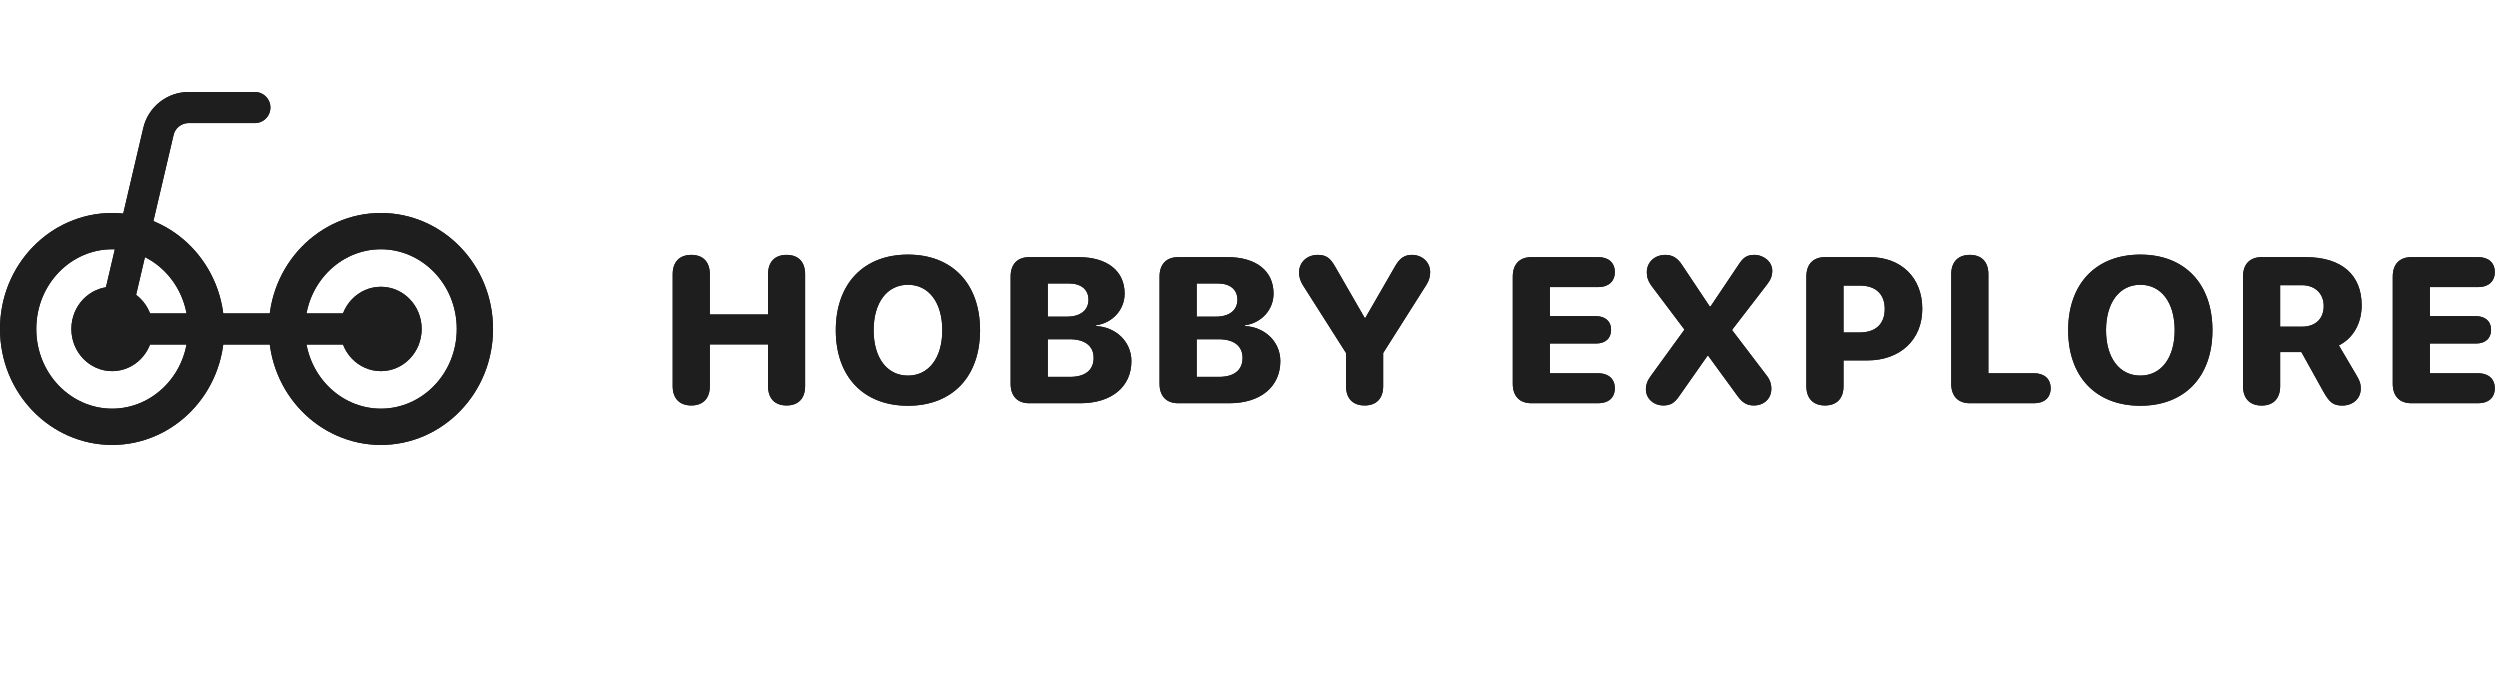
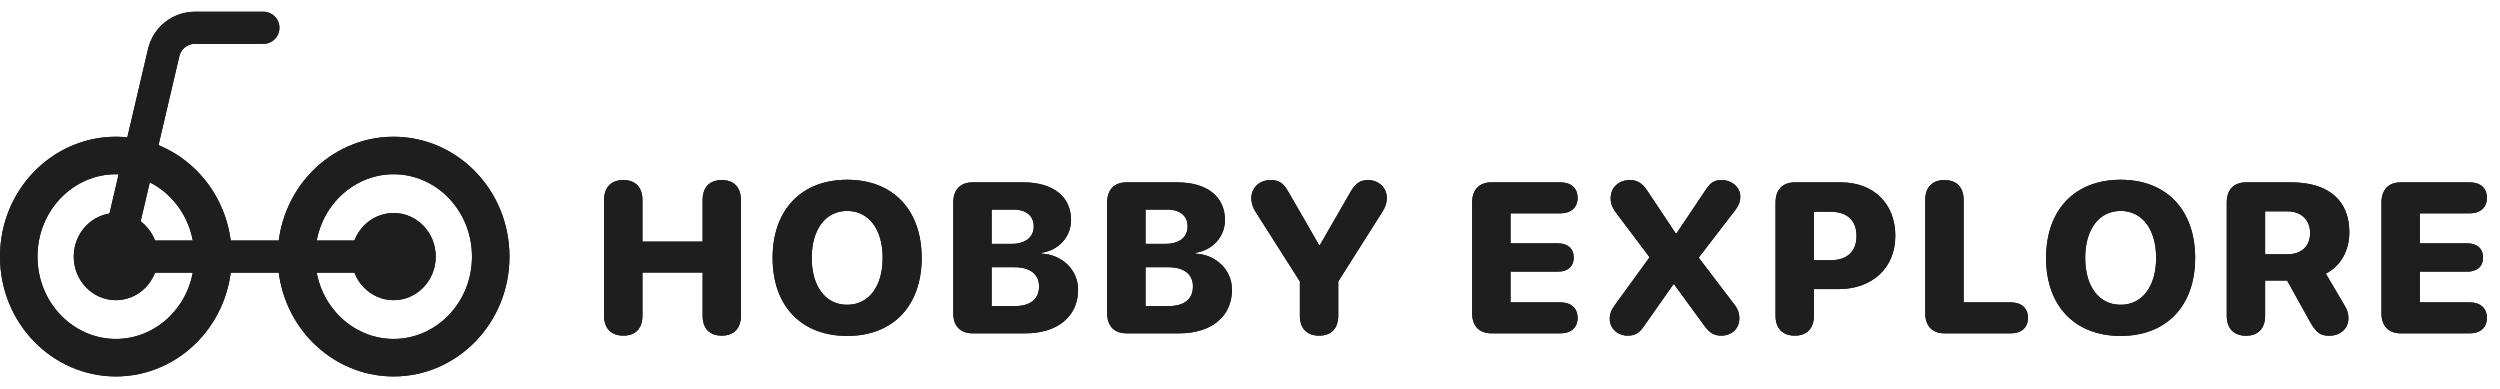
- <svg xmlns="http://www.w3.org/2000/svg" width="186" height="50" viewBox="0 0 186 50" fill="none">
-   <path d="M51.434 30.166C50.56 30.166 50.047 29.646 50.047 28.727V20.403C50.047 19.484 50.56 18.964 51.434 18.964C52.307 18.964 52.812 19.484 52.812 20.403V23.394H57.143V20.403C57.143 19.484 57.648 18.964 58.522 18.964C59.396 18.964 59.9 19.484 59.9 20.403V28.727C59.9 29.646 59.396 30.166 58.522 30.166C57.648 30.166 57.143 29.646 57.143 28.727V25.623H52.812V28.727C52.812 29.646 52.307 30.166 51.434 30.166ZM67.553 30.188C64.254 30.188 62.182 28.034 62.182 24.569C62.182 21.104 64.261 18.942 67.553 18.942C70.845 18.942 72.916 21.104 72.916 24.569C72.916 28.034 70.845 30.188 67.553 30.188ZM67.553 27.944C69.097 27.944 70.106 26.633 70.106 24.569C70.106 22.497 69.097 21.186 67.553 21.186C66.009 21.186 64.999 22.497 64.999 24.569C64.999 26.633 66.001 27.944 67.553 27.944ZM76.576 30C75.703 30 75.19 29.473 75.19 28.554V20.576C75.19 19.657 75.703 19.13 76.576 19.13H80.245C82.384 19.13 83.672 20.162 83.672 21.842C83.672 23.062 82.753 24.034 81.548 24.2V24.26C83.017 24.328 84.177 25.42 84.177 26.866C84.177 28.772 82.708 30 80.38 30H76.576ZM77.955 23.559H79.379C80.38 23.559 80.983 23.085 80.983 22.301C80.983 21.541 80.441 21.089 79.514 21.089H77.955V23.559ZM77.955 28.041H79.597C80.734 28.041 81.367 27.544 81.367 26.625C81.367 25.736 80.719 25.239 79.582 25.239H77.955V28.041ZM87.656 30C86.782 30 86.27 29.473 86.27 28.554V20.576C86.27 19.657 86.782 19.13 87.656 19.13H91.325C93.464 19.13 94.752 20.162 94.752 21.842C94.752 23.062 93.833 24.034 92.628 24.2V24.26C94.097 24.328 95.257 25.42 95.257 26.866C95.257 28.772 93.788 30 91.46 30H87.656ZM89.035 23.559H90.459C91.46 23.559 92.063 23.085 92.063 22.301C92.063 21.541 91.521 21.089 90.594 21.089H89.035V23.559ZM89.035 28.041H90.677C91.814 28.041 92.447 27.544 92.447 26.625C92.447 25.736 91.799 25.239 90.662 25.239H89.035V28.041ZM101.531 30.166C100.65 30.166 100.145 29.646 100.145 28.727V26.264L96.936 21.217C96.74 20.908 96.65 20.591 96.65 20.275C96.65 19.514 97.237 18.964 98.043 18.964C98.646 18.964 98.97 19.183 99.339 19.846L101.531 23.65H101.584L103.776 19.846C104.13 19.213 104.491 18.964 105.041 18.964C105.825 18.964 106.405 19.514 106.405 20.253C106.405 20.584 106.314 20.893 106.111 21.209L102.909 26.264V28.727C102.909 29.646 102.405 30.166 101.531 30.166ZM113.936 30C113.062 30 112.55 29.473 112.55 28.554V20.576C112.55 19.657 113.062 19.13 113.936 19.13H118.915C119.661 19.13 120.143 19.537 120.143 20.245C120.143 20.953 119.646 21.36 118.915 21.36H115.314V23.522H118.749C119.42 23.522 119.864 23.898 119.864 24.539C119.864 25.179 119.435 25.556 118.749 25.556H115.314V27.77H118.915C119.646 27.77 120.143 28.177 120.143 28.885C120.143 29.593 119.661 30 118.915 30H113.936ZM123.75 30.166C123.02 30.166 122.455 29.638 122.455 28.968C122.455 28.622 122.56 28.32 122.846 27.936L125.302 24.554V24.494L122.944 21.36C122.62 20.938 122.522 20.629 122.522 20.26C122.522 19.507 123.102 18.964 123.908 18.964C124.428 18.964 124.812 19.198 125.144 19.71L127.208 22.806H127.261L129.4 19.62C129.709 19.16 129.98 18.964 130.515 18.964C131.23 18.964 131.856 19.477 131.856 20.14C131.856 20.501 131.75 20.802 131.479 21.149L128.88 24.524V24.576L131.404 27.891C131.682 28.237 131.788 28.554 131.788 28.93C131.788 29.654 131.245 30.166 130.485 30.166C129.98 30.166 129.648 29.97 129.287 29.48L127.095 26.475H127.035L124.91 29.503C124.571 29.985 124.27 30.166 123.75 30.166ZM135.779 30.166C134.906 30.166 134.393 29.646 134.393 28.727V20.576C134.393 19.657 134.906 19.13 135.779 19.13H139.101C141.437 19.13 143.018 20.644 143.018 22.979C143.018 25.299 141.354 26.814 138.936 26.814H137.158V28.727C137.158 29.646 136.653 30.166 135.779 30.166ZM137.158 24.735H138.356C139.531 24.735 140.224 24.124 140.224 22.987C140.224 21.857 139.531 21.247 138.371 21.247H137.158V24.735ZM146.558 30C145.684 30 145.172 29.473 145.172 28.554V20.403C145.172 19.484 145.684 18.964 146.558 18.964C147.432 18.964 147.936 19.484 147.936 20.403V27.77H151.341C152.08 27.77 152.569 28.177 152.569 28.885C152.569 29.593 152.087 30 151.341 30H146.558ZM159.242 30.188C155.943 30.188 153.871 28.034 153.871 24.569C153.871 21.104 155.951 18.942 159.242 18.942C162.534 18.942 164.606 21.104 164.606 24.569C164.606 28.034 162.534 30.188 159.242 30.188ZM159.242 27.944C160.787 27.944 161.796 26.633 161.796 24.569C161.796 22.497 160.787 21.186 159.242 21.186C157.698 21.186 156.689 22.497 156.689 24.569C156.689 26.633 157.691 27.944 159.242 27.944ZM168.266 30.173C167.392 30.173 166.88 29.646 166.88 28.735V20.576C166.88 19.657 167.392 19.13 168.266 19.13H171.535C174.247 19.13 175.708 20.471 175.708 22.716C175.708 23.996 175.121 25.141 174.013 25.699L175.347 27.966C175.588 28.365 175.641 28.591 175.641 28.915C175.641 29.646 175.068 30.173 174.262 30.173C173.592 30.173 173.305 29.94 172.838 29.096L171.226 26.196H169.644V28.735C169.644 29.646 169.14 30.173 168.266 30.173ZM169.644 24.305H171.264C172.281 24.305 172.884 23.71 172.884 22.768C172.884 21.842 172.243 21.217 171.256 21.217H169.644V24.305ZM179.406 30C178.532 30 178.02 29.473 178.02 28.554V20.576C178.02 19.657 178.532 19.13 179.406 19.13H184.385C185.131 19.13 185.613 19.537 185.613 20.245C185.613 20.953 185.116 21.36 184.385 21.36H180.785V23.522H184.22C184.89 23.522 185.335 23.898 185.335 24.539C185.335 25.179 184.905 25.556 184.22 25.556H180.785V27.77H184.385C185.116 27.77 185.613 28.177 185.613 28.885C185.613 29.593 185.131 30 184.385 30H179.406Z" fill="#1E1E1E" />
-   <path d="M51.434 30.166C50.56 30.166 50.047 29.646 50.047 28.727V20.403C50.047 19.484 50.56 18.964 51.434 18.964C52.307 18.964 52.812 19.484 52.812 20.403V23.394H57.143V20.403C57.143 19.484 57.648 18.964 58.522 18.964C59.396 18.964 59.9 19.484 59.9 20.403V28.727C59.9 29.646 59.396 30.166 58.522 30.166C57.648 30.166 57.143 29.646 57.143 28.727V25.623H52.812V28.727C52.812 29.646 52.307 30.166 51.434 30.166ZM67.553 30.188C64.254 30.188 62.182 28.034 62.182 24.569C62.182 21.104 64.261 18.942 67.553 18.942C70.845 18.942 72.916 21.104 72.916 24.569C72.916 28.034 70.845 30.188 67.553 30.188ZM67.553 27.944C69.097 27.944 70.106 26.633 70.106 24.569C70.106 22.497 69.097 21.186 67.553 21.186C66.009 21.186 64.999 22.497 64.999 24.569C64.999 26.633 66.001 27.944 67.553 27.944ZM76.576 30C75.703 30 75.19 29.473 75.19 28.554V20.576C75.19 19.657 75.703 19.13 76.576 19.13H80.245C82.384 19.13 83.672 20.162 83.672 21.842C83.672 23.062 82.753 24.034 81.548 24.2V24.26C83.017 24.328 84.177 25.42 84.177 26.866C84.177 28.772 82.708 30 80.38 30H76.576ZM77.955 23.559H79.379C80.38 23.559 80.983 23.085 80.983 22.301C80.983 21.541 80.441 21.089 79.514 21.089H77.955V23.559ZM77.955 28.041H79.597C80.734 28.041 81.367 27.544 81.367 26.625C81.367 25.736 80.719 25.239 79.582 25.239H77.955V28.041ZM87.656 30C86.782 30 86.27 29.473 86.27 28.554V20.576C86.27 19.657 86.782 19.13 87.656 19.13H91.325C93.464 19.13 94.752 20.162 94.752 21.842C94.752 23.062 93.833 24.034 92.628 24.2V24.26C94.097 24.328 95.257 25.42 95.257 26.866C95.257 28.772 93.788 30 91.46 30H87.656ZM89.035 23.559H90.459C91.46 23.559 92.063 23.085 92.063 22.301C92.063 21.541 91.521 21.089 90.594 21.089H89.035V23.559ZM89.035 28.041H90.677C91.814 28.041 92.447 27.544 92.447 26.625C92.447 25.736 91.799 25.239 90.662 25.239H89.035V28.041ZM101.531 30.166C100.65 30.166 100.145 29.646 100.145 28.727V26.264L96.936 21.217C96.74 20.908 96.65 20.591 96.65 20.275C96.65 19.514 97.237 18.964 98.043 18.964C98.646 18.964 98.97 19.183 99.339 19.846L101.531 23.65H101.584L103.776 19.846C104.13 19.213 104.491 18.964 105.041 18.964C105.825 18.964 106.405 19.514 106.405 20.253C106.405 20.584 106.314 20.893 106.111 21.209L102.909 26.264V28.727C102.909 29.646 102.405 30.166 101.531 30.166ZM113.936 30C113.062 30 112.55 29.473 112.55 28.554V20.576C112.55 19.657 113.062 19.13 113.936 19.13H118.915C119.661 19.13 120.143 19.537 120.143 20.245C120.143 20.953 119.646 21.36 118.915 21.36H115.314V23.522H118.749C119.42 23.522 119.864 23.898 119.864 24.539C119.864 25.179 119.435 25.556 118.749 25.556H115.314V27.77H118.915C119.646 27.77 120.143 28.177 120.143 28.885C120.143 29.593 119.661 30 118.915 30H113.936ZM123.75 30.166C123.02 30.166 122.455 29.638 122.455 28.968C122.455 28.622 122.56 28.32 122.846 27.936L125.302 24.554V24.494L122.944 21.36C122.62 20.938 122.522 20.629 122.522 20.26C122.522 19.507 123.102 18.964 123.908 18.964C124.428 18.964 124.812 19.198 125.144 19.71L127.208 22.806H127.261L129.4 19.62C129.709 19.16 129.98 18.964 130.515 18.964C131.23 18.964 131.856 19.477 131.856 20.14C131.856 20.501 131.75 20.802 131.479 21.149L128.88 24.524V24.576L131.404 27.891C131.682 28.237 131.788 28.554 131.788 28.93C131.788 29.654 131.245 30.166 130.485 30.166C129.98 30.166 129.648 29.97 129.287 29.48L127.095 26.475H127.035L124.91 29.503C124.571 29.985 124.27 30.166 123.75 30.166ZM135.779 30.166C134.906 30.166 134.393 29.646 134.393 28.727V20.576C134.393 19.657 134.906 19.13 135.779 19.13H139.101C141.437 19.13 143.018 20.644 143.018 22.979C143.018 25.299 141.354 26.814 138.936 26.814H137.158V28.727C137.158 29.646 136.653 30.166 135.779 30.166ZM137.158 24.735H138.356C139.531 24.735 140.224 24.124 140.224 22.987C140.224 21.857 139.531 21.247 138.371 21.247H137.158V24.735ZM146.558 30C145.684 30 145.172 29.473 145.172 28.554V20.403C145.172 19.484 145.684 18.964 146.558 18.964C147.432 18.964 147.936 19.484 147.936 20.403V27.77H151.341C152.08 27.77 152.569 28.177 152.569 28.885C152.569 29.593 152.087 30 151.341 30H146.558ZM159.242 30.188C155.943 30.188 153.871 28.034 153.871 24.569C153.871 21.104 155.951 18.942 159.242 18.942C162.534 18.942 164.606 21.104 164.606 24.569C164.606 28.034 162.534 30.188 159.242 30.188ZM159.242 27.944C160.787 27.944 161.796 26.633 161.796 24.569C161.796 22.497 160.787 21.186 159.242 21.186C157.698 21.186 156.689 22.497 156.689 24.569C156.689 26.633 157.691 27.944 159.242 27.944ZM168.266 30.173C167.392 30.173 166.88 29.646 166.88 28.735V20.576C166.88 19.657 167.392 19.13 168.266 19.13H171.535C174.247 19.13 175.708 20.471 175.708 22.716C175.708 23.996 175.121 25.141 174.013 25.699L175.347 27.966C175.588 28.365 175.641 28.591 175.641 28.915C175.641 29.646 175.068 30.173 174.262 30.173C173.592 30.173 173.305 29.94 172.838 29.096L171.226 26.196H169.644V28.735C169.644 29.646 169.14 30.173 168.266 30.173ZM169.644 24.305H171.264C172.281 24.305 172.884 23.71 172.884 22.768C172.884 21.842 172.243 21.217 171.256 21.217H169.644V24.305ZM179.406 30C178.532 30 178.02 29.473 178.02 28.554V20.576C178.02 19.657 178.532 19.13 179.406 19.13H184.385C185.131 19.13 185.613 19.537 185.613 20.245C185.613 20.953 185.116 21.36 184.385 21.36H180.785V23.522H184.22C184.89 23.522 185.335 23.898 185.335 24.539C185.335 25.179 184.905 25.556 184.22 25.556H180.785V27.77H184.385C185.116 27.77 185.613 28.177 185.613 28.885C185.613 29.593 185.131 30 184.385 30H179.406Z" fill="#1E1E1E" />
-   <path d="M15.336 24.474C15.336 28.538 12.163 31.754 8.343 31.754C4.524 31.754 1.35 28.538 1.35 24.474C1.35 20.411 4.524 17.195 8.343 17.195C12.163 17.195 15.336 20.411 15.336 24.474Z" stroke="#1E1E1E" stroke-width="2.7" />
-   <path d="M15.336 24.474C15.336 28.538 12.163 31.754 8.343 31.754C4.524 31.754 1.35 28.538 1.35 24.474C1.35 20.411 4.524 17.195 8.343 17.195C12.163 17.195 15.336 20.411 15.336 24.474Z" stroke="#1E1E1E" stroke-width="2.7" />
-   <path d="M35.332 24.474C35.332 28.538 32.158 31.754 28.339 31.754C24.519 31.754 21.346 28.538 21.346 24.474C21.346 20.411 24.519 17.195 28.339 17.195C32.158 17.195 35.332 20.411 35.332 24.474Z" stroke="#1E1E1E" stroke-width="2.7" />
-   <path d="M35.332 24.474C35.332 28.538 32.158 31.754 28.339 31.754C24.519 31.754 21.346 28.538 21.346 24.474C21.346 20.411 24.519 17.195 28.339 17.195C32.158 17.195 35.332 20.411 35.332 24.474Z" stroke="#1E1E1E" stroke-width="2.7" />
-   <path d="M8.343 24.474L11.786 9.786C12.031 8.74 12.964 8 14.039 8H18.962" stroke="#1E1E1E" stroke-width="2.314" stroke-linecap="round" />
-   <path d="M8.343 24.474L11.786 9.786C12.031 8.74 12.964 8 14.039 8H18.962" stroke="#1E1E1E" stroke-width="2.314" stroke-linecap="round" />
-   <path d="M26.342 24.474L9.102 24.474" stroke="#1E1E1E" stroke-width="2.314" stroke-linecap="round" />
-   <path d="M26.342 24.474L9.102 24.474" stroke="#1E1E1E" stroke-width="2.314" stroke-linecap="round" />
-   <ellipse cx="8.343" cy="24.474" rx="3.034" ry="3.138" fill="#1E1E1E" />
-   <ellipse cx="8.343" cy="24.474" rx="3.034" ry="3.138" fill="#1E1E1E" />
-   <ellipse cx="28.339" cy="24.474" rx="3.034" ry="3.138" fill="#1E1E1E" />
-   <ellipse cx="28.339" cy="24.474" rx="3.034" ry="3.138" fill="#1E1E1E" />
+ <svg xmlns="http://www.w3.org/2000/svg" width="180" height="28" viewBox="0 0 180 28" fill="none">
+   <path d="M44.879 24.166C44.005 24.166 43.492 23.646 43.492 22.727V14.403C43.492 13.484 44.005 12.964 44.879 12.964C45.752 12.964 46.257 13.484 46.257 14.403V17.394H50.588V14.403C50.588 13.484 51.093 12.964 51.967 12.964C52.841 12.964 53.346 13.484 53.346 14.403V22.727C53.346 23.646 52.841 24.166 51.967 24.166C51.093 24.166 50.588 23.646 50.588 22.727V19.623H46.257V22.727C46.257 23.646 45.752 24.166 44.879 24.166ZM60.998 24.188C57.699 24.188 55.627 22.034 55.627 18.569C55.627 15.104 57.706 12.942 60.998 12.942C64.29 12.942 66.361 15.104 66.361 18.569C66.361 22.034 64.29 24.188 60.998 24.188ZM60.998 21.944C62.542 21.944 63.552 20.633 63.552 18.569C63.552 16.497 62.542 15.187 60.998 15.187C59.454 15.187 58.444 16.497 58.444 18.569C58.444 20.633 59.446 21.944 60.998 21.944ZM70.021 24C69.148 24 68.635 23.473 68.635 22.554V14.576C68.635 13.657 69.148 13.13 70.021 13.13H73.69C75.829 13.13 77.117 14.162 77.117 15.842C77.117 17.062 76.198 18.034 74.993 18.2V18.26C76.462 18.328 77.622 19.42 77.622 20.866C77.622 22.772 76.153 24 73.826 24H70.021ZM71.4 17.559H72.824C73.826 17.559 74.428 17.085 74.428 16.301C74.428 15.541 73.886 15.089 72.959 15.089H71.4V17.559ZM71.4 22.041H73.042C74.18 22.041 74.812 21.544 74.812 20.625C74.812 19.736 74.165 19.239 73.027 19.239H71.4V22.041ZM81.101 24C80.228 24 79.715 23.473 79.715 22.554V14.576C79.715 13.657 80.228 13.13 81.101 13.13H84.77C86.909 13.13 88.197 14.162 88.197 15.842C88.197 17.062 87.278 18.034 86.073 18.2V18.26C87.542 18.328 88.702 19.42 88.702 20.866C88.702 22.772 87.233 24 84.906 24H81.101ZM82.48 17.559H83.904C84.906 17.559 85.508 17.085 85.508 16.301C85.508 15.541 84.966 15.089 84.039 15.089H82.48V17.559ZM82.48 22.041H84.122C85.26 22.041 85.892 21.544 85.892 20.625C85.892 19.736 85.245 19.239 84.107 19.239H82.48V22.041ZM94.976 24.166C94.095 24.166 93.59 23.646 93.59 22.727V20.264L90.381 15.217C90.185 14.908 90.095 14.591 90.095 14.275C90.095 13.514 90.682 12.964 91.488 12.964C92.091 12.964 92.415 13.183 92.784 13.846L94.976 17.65H95.029L97.221 13.846C97.575 13.213 97.936 12.964 98.486 12.964C99.27 12.964 99.85 13.514 99.85 14.252C99.85 14.584 99.759 14.893 99.556 15.209L96.355 20.264V22.727C96.355 23.646 95.85 24.166 94.976 24.166ZM107.381 24C106.507 24 105.995 23.473 105.995 22.554V14.576C105.995 13.657 106.507 13.13 107.381 13.13H112.36C113.106 13.13 113.588 13.537 113.588 14.245C113.588 14.953 113.091 15.36 112.36 15.36H108.759V17.522H112.194C112.865 17.522 113.309 17.898 113.309 18.539C113.309 19.179 112.88 19.556 112.194 19.556H108.759V21.77H112.36C113.091 21.77 113.588 22.177 113.588 22.885C113.588 23.593 113.106 24 112.36 24H107.381ZM117.195 24.166C116.465 24.166 115.9 23.638 115.9 22.968C115.9 22.622 116.005 22.32 116.291 21.936L118.747 18.554V18.494L116.389 15.36C116.065 14.938 115.967 14.629 115.967 14.26C115.967 13.507 116.547 12.964 117.353 12.964C117.873 12.964 118.257 13.198 118.589 13.71L120.653 16.806H120.706L122.845 13.62C123.154 13.16 123.425 12.964 123.96 12.964C124.675 12.964 125.301 13.477 125.301 14.139C125.301 14.501 125.195 14.802 124.924 15.149L122.325 18.524V18.576L124.849 21.891C125.127 22.237 125.233 22.554 125.233 22.93C125.233 23.654 124.691 24.166 123.93 24.166C123.425 24.166 123.094 23.97 122.732 23.48L120.54 20.475H120.48L118.355 23.503C118.016 23.985 117.715 24.166 117.195 24.166ZM129.224 24.166C128.351 24.166 127.838 23.646 127.838 22.727V14.576C127.838 13.657 128.351 13.13 129.224 13.13H132.546C134.882 13.13 136.463 14.644 136.463 16.979C136.463 19.299 134.799 20.814 132.381 20.814H130.603V22.727C130.603 23.646 130.098 24.166 129.224 24.166ZM130.603 18.735H131.801C132.976 18.735 133.669 18.124 133.669 16.987C133.669 15.857 132.976 15.247 131.816 15.247H130.603V18.735ZM140.003 24C139.129 24 138.617 23.473 138.617 22.554V14.403C138.617 13.484 139.129 12.964 140.003 12.964C140.877 12.964 141.382 13.484 141.382 14.403V21.77H144.786C145.525 21.77 146.014 22.177 146.014 22.885C146.014 23.593 145.532 24 144.786 24H140.003ZM152.687 24.188C149.388 24.188 147.317 22.034 147.317 18.569C147.317 15.104 149.396 12.942 152.687 12.942C155.979 12.942 158.051 15.104 158.051 18.569C158.051 22.034 155.979 24.188 152.687 24.188ZM152.687 21.944C154.232 21.944 155.241 20.633 155.241 18.569C155.241 16.497 154.232 15.187 152.687 15.187C151.143 15.187 150.134 16.497 150.134 18.569C150.134 20.633 151.136 21.944 152.687 21.944ZM161.711 24.173C160.837 24.173 160.325 23.646 160.325 22.735V14.576C160.325 13.657 160.837 13.13 161.711 13.13H164.98C167.692 13.13 169.153 14.471 169.153 16.716C169.153 17.996 168.566 19.141 167.459 19.699L168.792 21.966C169.033 22.365 169.086 22.591 169.086 22.915C169.086 23.646 168.513 24.173 167.707 24.173C167.037 24.173 166.75 23.94 166.283 23.096L164.671 20.196H163.089V22.735C163.089 23.646 162.585 24.173 161.711 24.173ZM163.089 18.305H164.709C165.726 18.305 166.329 17.71 166.329 16.768C166.329 15.842 165.688 15.217 164.702 15.217H163.089V18.305ZM172.851 24C171.977 24 171.465 23.473 171.465 22.554V14.576C171.465 13.657 171.977 13.13 172.851 13.13H177.83C178.576 13.13 179.058 13.537 179.058 14.245C179.058 14.953 178.561 15.36 177.83 15.36H174.23V17.522H177.665C178.335 17.522 178.78 17.898 178.78 18.539C178.78 19.179 178.35 19.556 177.665 19.556H174.23V21.77H177.83C178.561 21.77 179.058 22.177 179.058 22.885C179.058 23.593 178.576 24 177.83 24H172.851Z" fill="#1E1E1E" />
+   <path d="M44.879 24.166C44.005 24.166 43.492 23.646 43.492 22.727V14.403C43.492 13.484 44.005 12.964 44.879 12.964C45.752 12.964 46.257 13.484 46.257 14.403V17.394H50.588V14.403C50.588 13.484 51.093 12.964 51.967 12.964C52.841 12.964 53.346 13.484 53.346 14.403V22.727C53.346 23.646 52.841 24.166 51.967 24.166C51.093 24.166 50.588 23.646 50.588 22.727V19.623H46.257V22.727C46.257 23.646 45.752 24.166 44.879 24.166ZM60.998 24.188C57.699 24.188 55.627 22.034 55.627 18.569C55.627 15.104 57.706 12.942 60.998 12.942C64.29 12.942 66.361 15.104 66.361 18.569C66.361 22.034 64.29 24.188 60.998 24.188ZM60.998 21.944C62.542 21.944 63.552 20.633 63.552 18.569C63.552 16.497 62.542 15.187 60.998 15.187C59.454 15.187 58.444 16.497 58.444 18.569C58.444 20.633 59.446 21.944 60.998 21.944ZM70.021 24C69.148 24 68.635 23.473 68.635 22.554V14.576C68.635 13.657 69.148 13.13 70.021 13.13H73.69C75.829 13.13 77.117 14.162 77.117 15.842C77.117 17.062 76.198 18.034 74.993 18.2V18.26C76.462 18.328 77.622 19.42 77.622 20.866C77.622 22.772 76.153 24 73.826 24H70.021ZM71.4 17.559H72.824C73.826 17.559 74.428 17.085 74.428 16.301C74.428 15.541 73.886 15.089 72.959 15.089H71.4V17.559ZM71.4 22.041H73.042C74.18 22.041 74.812 21.544 74.812 20.625C74.812 19.736 74.165 19.239 73.027 19.239H71.4V22.041ZM81.101 24C80.228 24 79.715 23.473 79.715 22.554V14.576C79.715 13.657 80.228 13.13 81.101 13.13H84.77C86.909 13.13 88.197 14.162 88.197 15.842C88.197 17.062 87.278 18.034 86.073 18.2V18.26C87.542 18.328 88.702 19.42 88.702 20.866C88.702 22.772 87.233 24 84.906 24H81.101ZM82.48 17.559H83.904C84.906 17.559 85.508 17.085 85.508 16.301C85.508 15.541 84.966 15.089 84.039 15.089H82.48V17.559ZM82.48 22.041H84.122C85.26 22.041 85.892 21.544 85.892 20.625C85.892 19.736 85.245 19.239 84.107 19.239H82.48V22.041ZM94.976 24.166C94.095 24.166 93.59 23.646 93.59 22.727V20.264L90.381 15.217C90.185 14.908 90.095 14.591 90.095 14.275C90.095 13.514 90.682 12.964 91.488 12.964C92.091 12.964 92.415 13.183 92.784 13.846L94.976 17.65H95.029L97.221 13.846C97.575 13.213 97.936 12.964 98.486 12.964C99.27 12.964 99.85 13.514 99.85 14.252C99.85 14.584 99.759 14.893 99.556 15.209L96.355 20.264V22.727C96.355 23.646 95.85 24.166 94.976 24.166ZM107.381 24C106.507 24 105.995 23.473 105.995 22.554V14.576C105.995 13.657 106.507 13.13 107.381 13.13H112.36C113.106 13.13 113.588 13.537 113.588 14.245C113.588 14.953 113.091 15.36 112.36 15.36H108.759V17.522H112.194C112.865 17.522 113.309 17.898 113.309 18.539C113.309 19.179 112.88 19.556 112.194 19.556H108.759V21.77H112.36C113.091 21.77 113.588 22.177 113.588 22.885C113.588 23.593 113.106 24 112.36 24H107.381ZM117.195 24.166C116.465 24.166 115.9 23.638 115.9 22.968C115.9 22.622 116.005 22.32 116.291 21.936L118.747 18.554V18.494L116.389 15.36C116.065 14.938 115.967 14.629 115.967 14.26C115.967 13.507 116.547 12.964 117.353 12.964C117.873 12.964 118.257 13.198 118.589 13.71L120.653 16.806H120.706L122.845 13.62C123.154 13.16 123.425 12.964 123.96 12.964C124.675 12.964 125.301 13.477 125.301 14.139C125.301 14.501 125.195 14.802 124.924 15.149L122.325 18.524V18.576L124.849 21.891C125.127 22.237 125.233 22.554 125.233 22.93C125.233 23.654 124.691 24.166 123.93 24.166C123.425 24.166 123.094 23.97 122.732 23.48L120.54 20.475H120.48L118.355 23.503C118.016 23.985 117.715 24.166 117.195 24.166ZM129.224 24.166C128.351 24.166 127.838 23.646 127.838 22.727V14.576C127.838 13.657 128.351 13.13 129.224 13.13H132.546C134.882 13.13 136.463 14.644 136.463 16.979C136.463 19.299 134.799 20.814 132.381 20.814H130.603V22.727C130.603 23.646 130.098 24.166 129.224 24.166ZM130.603 18.735H131.801C132.976 18.735 133.669 18.124 133.669 16.987C133.669 15.857 132.976 15.247 131.816 15.247H130.603V18.735ZM140.003 24C139.129 24 138.617 23.473 138.617 22.554V14.403C138.617 13.484 139.129 12.964 140.003 12.964C140.877 12.964 141.382 13.484 141.382 14.403V21.77H144.786C145.525 21.77 146.014 22.177 146.014 22.885C146.014 23.593 145.532 24 144.786 24H140.003ZM152.687 24.188C149.388 24.188 147.317 22.034 147.317 18.569C147.317 15.104 149.396 12.942 152.687 12.942C155.979 12.942 158.051 15.104 158.051 18.569C158.051 22.034 155.979 24.188 152.687 24.188ZM152.687 21.944C154.232 21.944 155.241 20.633 155.241 18.569C155.241 16.497 154.232 15.187 152.687 15.187C151.143 15.187 150.134 16.497 150.134 18.569C150.134 20.633 151.136 21.944 152.687 21.944ZM161.711 24.173C160.837 24.173 160.325 23.646 160.325 22.735V14.576C160.325 13.657 160.837 13.13 161.711 13.13H164.98C167.692 13.13 169.153 14.471 169.153 16.716C169.153 17.996 168.566 19.141 167.459 19.699L168.792 21.966C169.033 22.365 169.086 22.591 169.086 22.915C169.086 23.646 168.513 24.173 167.707 24.173C167.037 24.173 166.75 23.94 166.283 23.096L164.671 20.196H163.089V22.735C163.089 23.646 162.585 24.173 161.711 24.173ZM163.089 18.305H164.709C165.726 18.305 166.329 17.71 166.329 16.768C166.329 15.842 165.688 15.217 164.702 15.217H163.089V18.305ZM172.851 24C171.977 24 171.465 23.473 171.465 22.554V14.576C171.465 13.657 171.977 13.13 172.851 13.13H177.83C178.576 13.13 179.058 13.537 179.058 14.245C179.058 14.953 178.561 15.36 177.83 15.36H174.23V17.522H177.665C178.335 17.522 178.78 17.898 178.78 18.539C178.78 19.179 178.35 19.556 177.665 19.556H174.23V21.77H177.83C178.561 21.77 179.058 22.177 179.058 22.885C179.058 23.593 178.576 24 177.83 24H172.851Z" fill="#1E1E1E" />
+   <path d="M15.336 18.474C15.336 22.538 12.163 25.754 8.343 25.754C4.523 25.754 1.35 22.538 1.35 18.474C1.35 14.411 4.523 11.195 8.343 11.195C12.163 11.195 15.336 14.411 15.336 18.474Z" stroke="#1E1E1E" stroke-width="2.7" />
+   <path d="M15.336 18.474C15.336 22.538 12.163 25.754 8.343 25.754C4.523 25.754 1.35 22.538 1.35 18.474C1.35 14.411 4.523 11.195 8.343 11.195C12.163 11.195 15.336 14.411 15.336 18.474Z" stroke="#1E1E1E" stroke-width="2.7" />
+   <path d="M35.332 18.474C35.332 22.538 32.158 25.754 28.339 25.754C24.519 25.754 21.346 22.538 21.346 18.474C21.346 14.411 24.519 11.195 28.339 11.195C32.158 11.195 35.332 14.411 35.332 18.474Z" stroke="#1E1E1E" stroke-width="2.7" />
+   <path d="M35.332 18.474C35.332 22.538 32.158 25.754 28.339 25.754C24.519 25.754 21.346 22.538 21.346 18.474C21.346 14.411 24.519 11.195 28.339 11.195C32.158 11.195 35.332 14.411 35.332 18.474Z" stroke="#1E1E1E" stroke-width="2.7" />
+   <path d="M8.343 18.474L11.786 3.786C12.031 2.74 12.964 2 14.039 2H18.962" stroke="#1E1E1E" stroke-width="2.314" stroke-linecap="round" />
+   <path d="M8.343 18.474L11.786 3.786C12.031 2.74 12.964 2 14.039 2H18.962" stroke="#1E1E1E" stroke-width="2.314" stroke-linecap="round" />
+   <path d="M26.342 18.474L9.102 18.474" stroke="#1E1E1E" stroke-width="2.314" stroke-linecap="round" />
+   <path d="M26.342 18.474L9.102 18.474" stroke="#1E1E1E" stroke-width="2.314" stroke-linecap="round" />
+   <ellipse cx="8.343" cy="18.474" rx="3.034" ry="3.138" fill="#1E1E1E" />
+   <ellipse cx="8.343" cy="18.474" rx="3.034" ry="3.138" fill="#1E1E1E" />
+   <ellipse cx="28.339" cy="18.474" rx="3.034" ry="3.138" fill="#1E1E1E" />
+   <ellipse cx="28.339" cy="18.474" rx="3.034" ry="3.138" fill="#1E1E1E" />
</svg>
